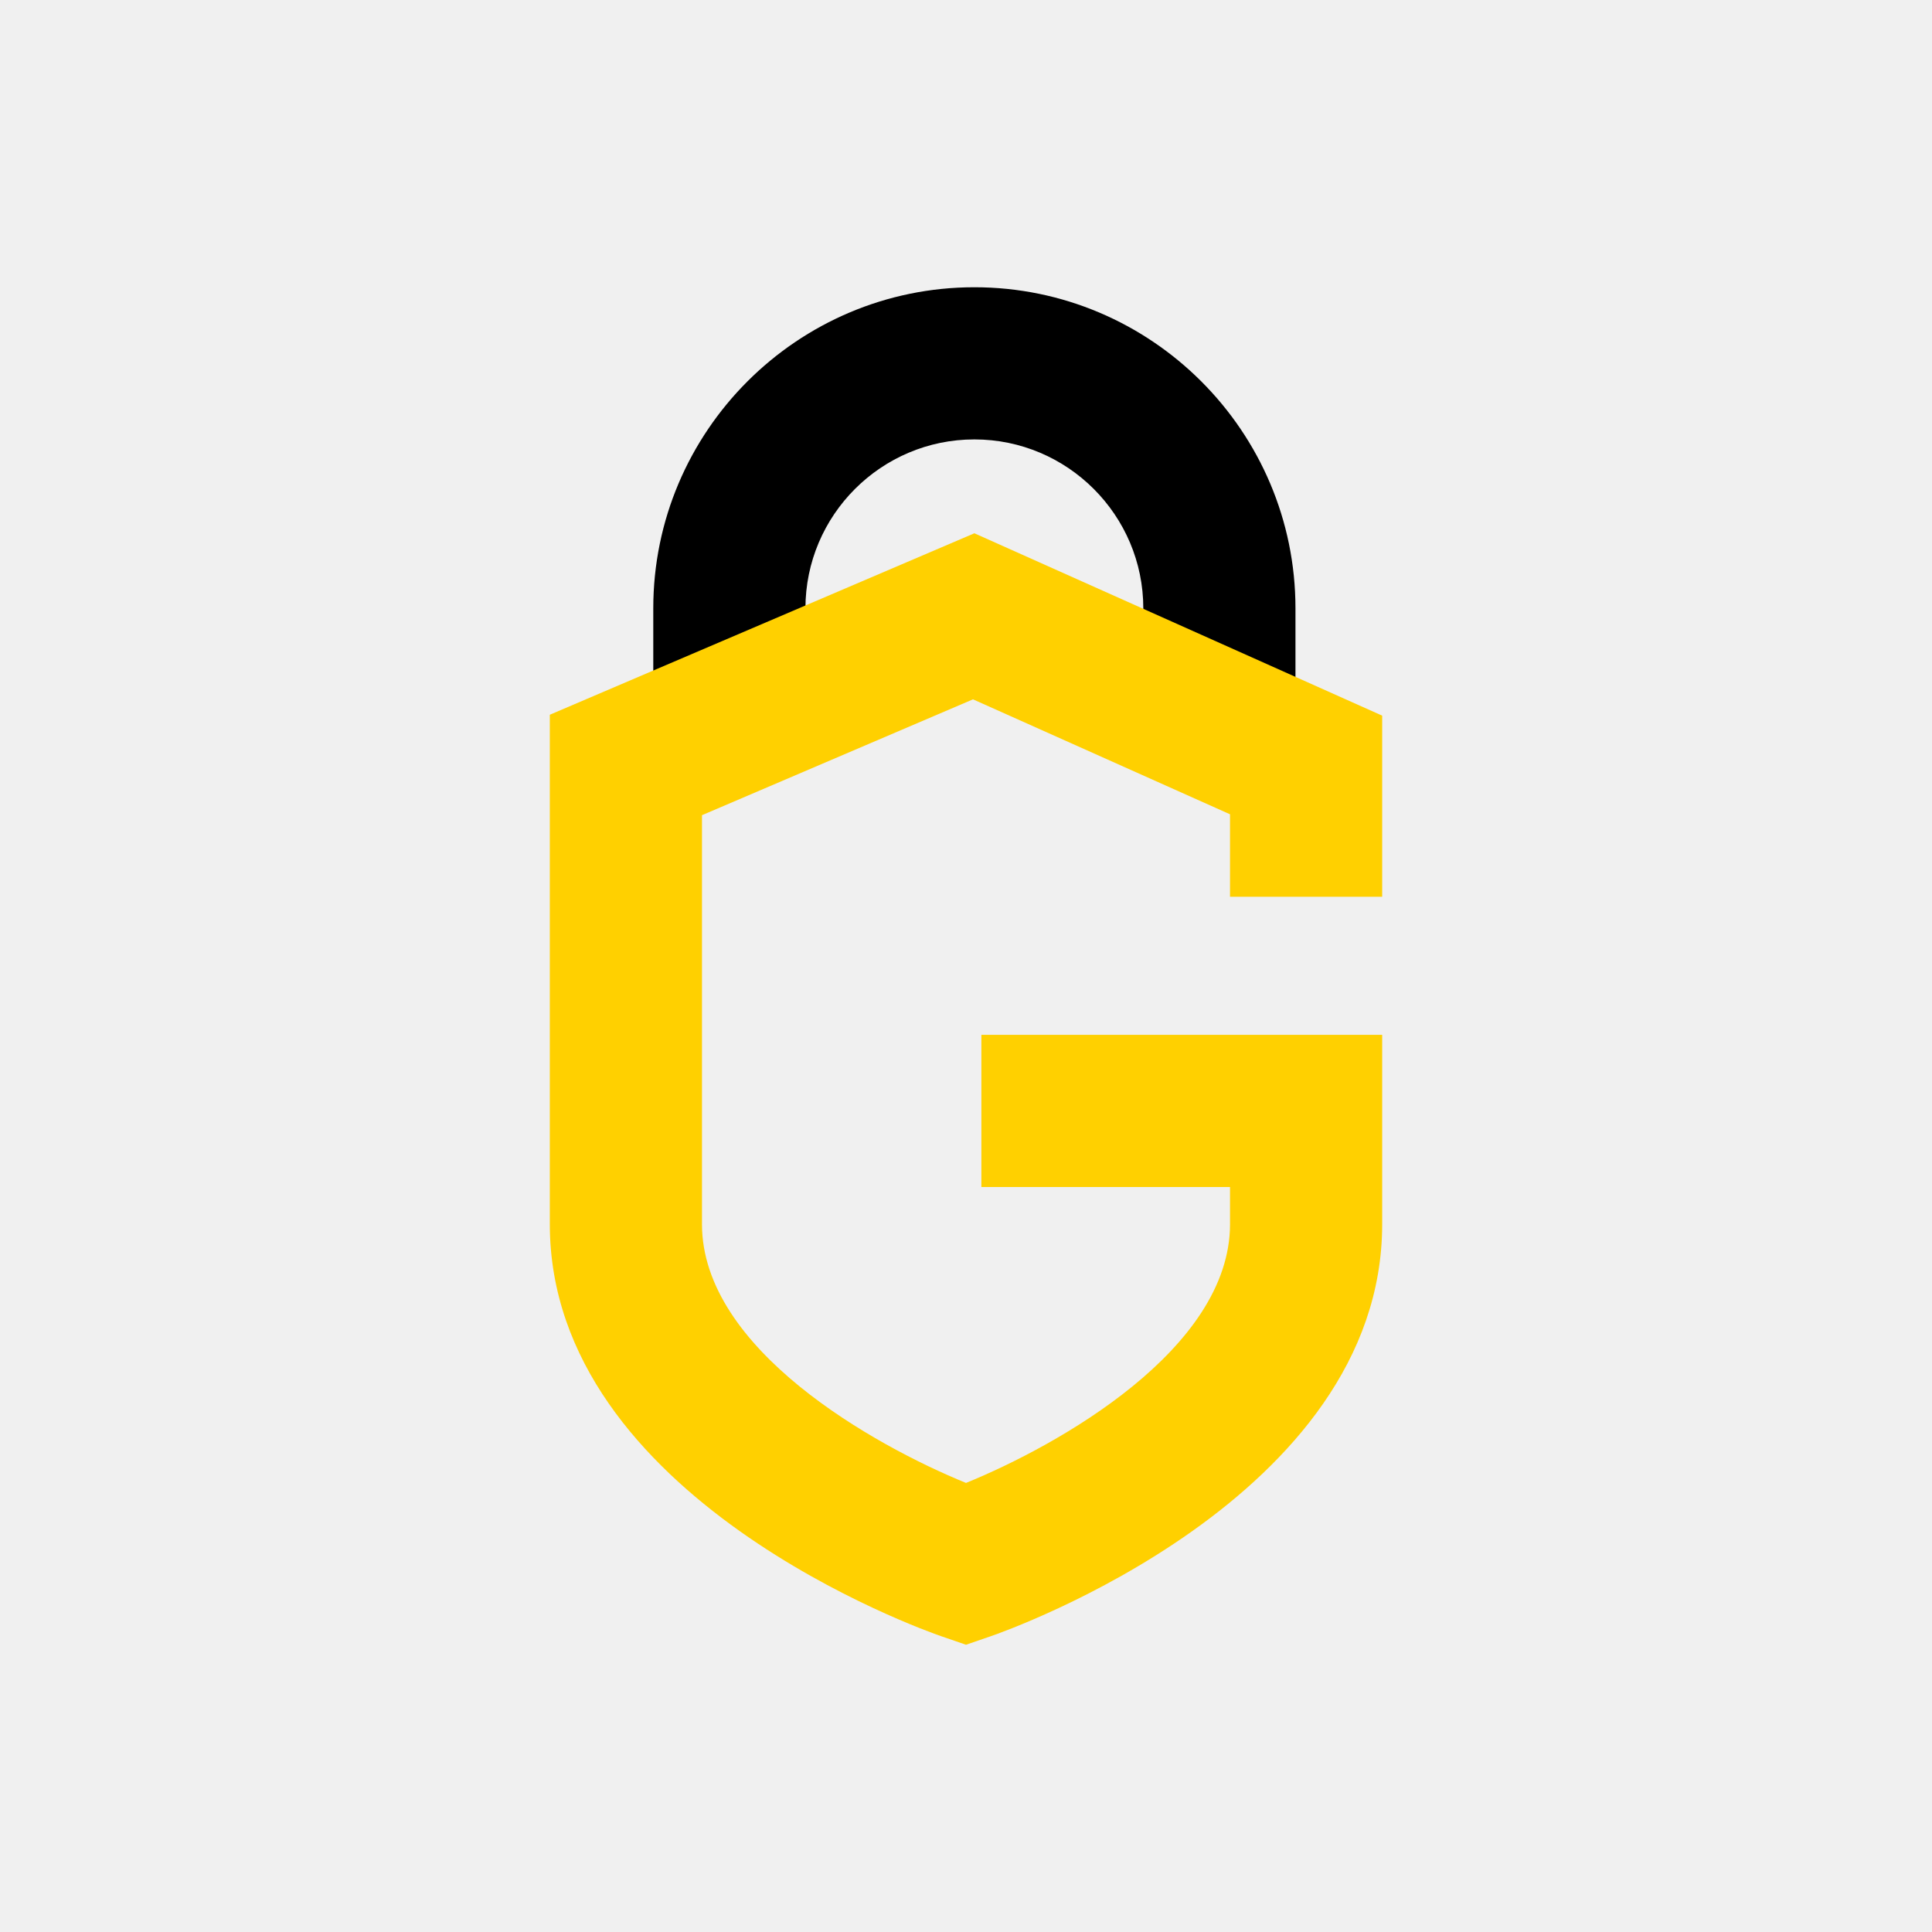
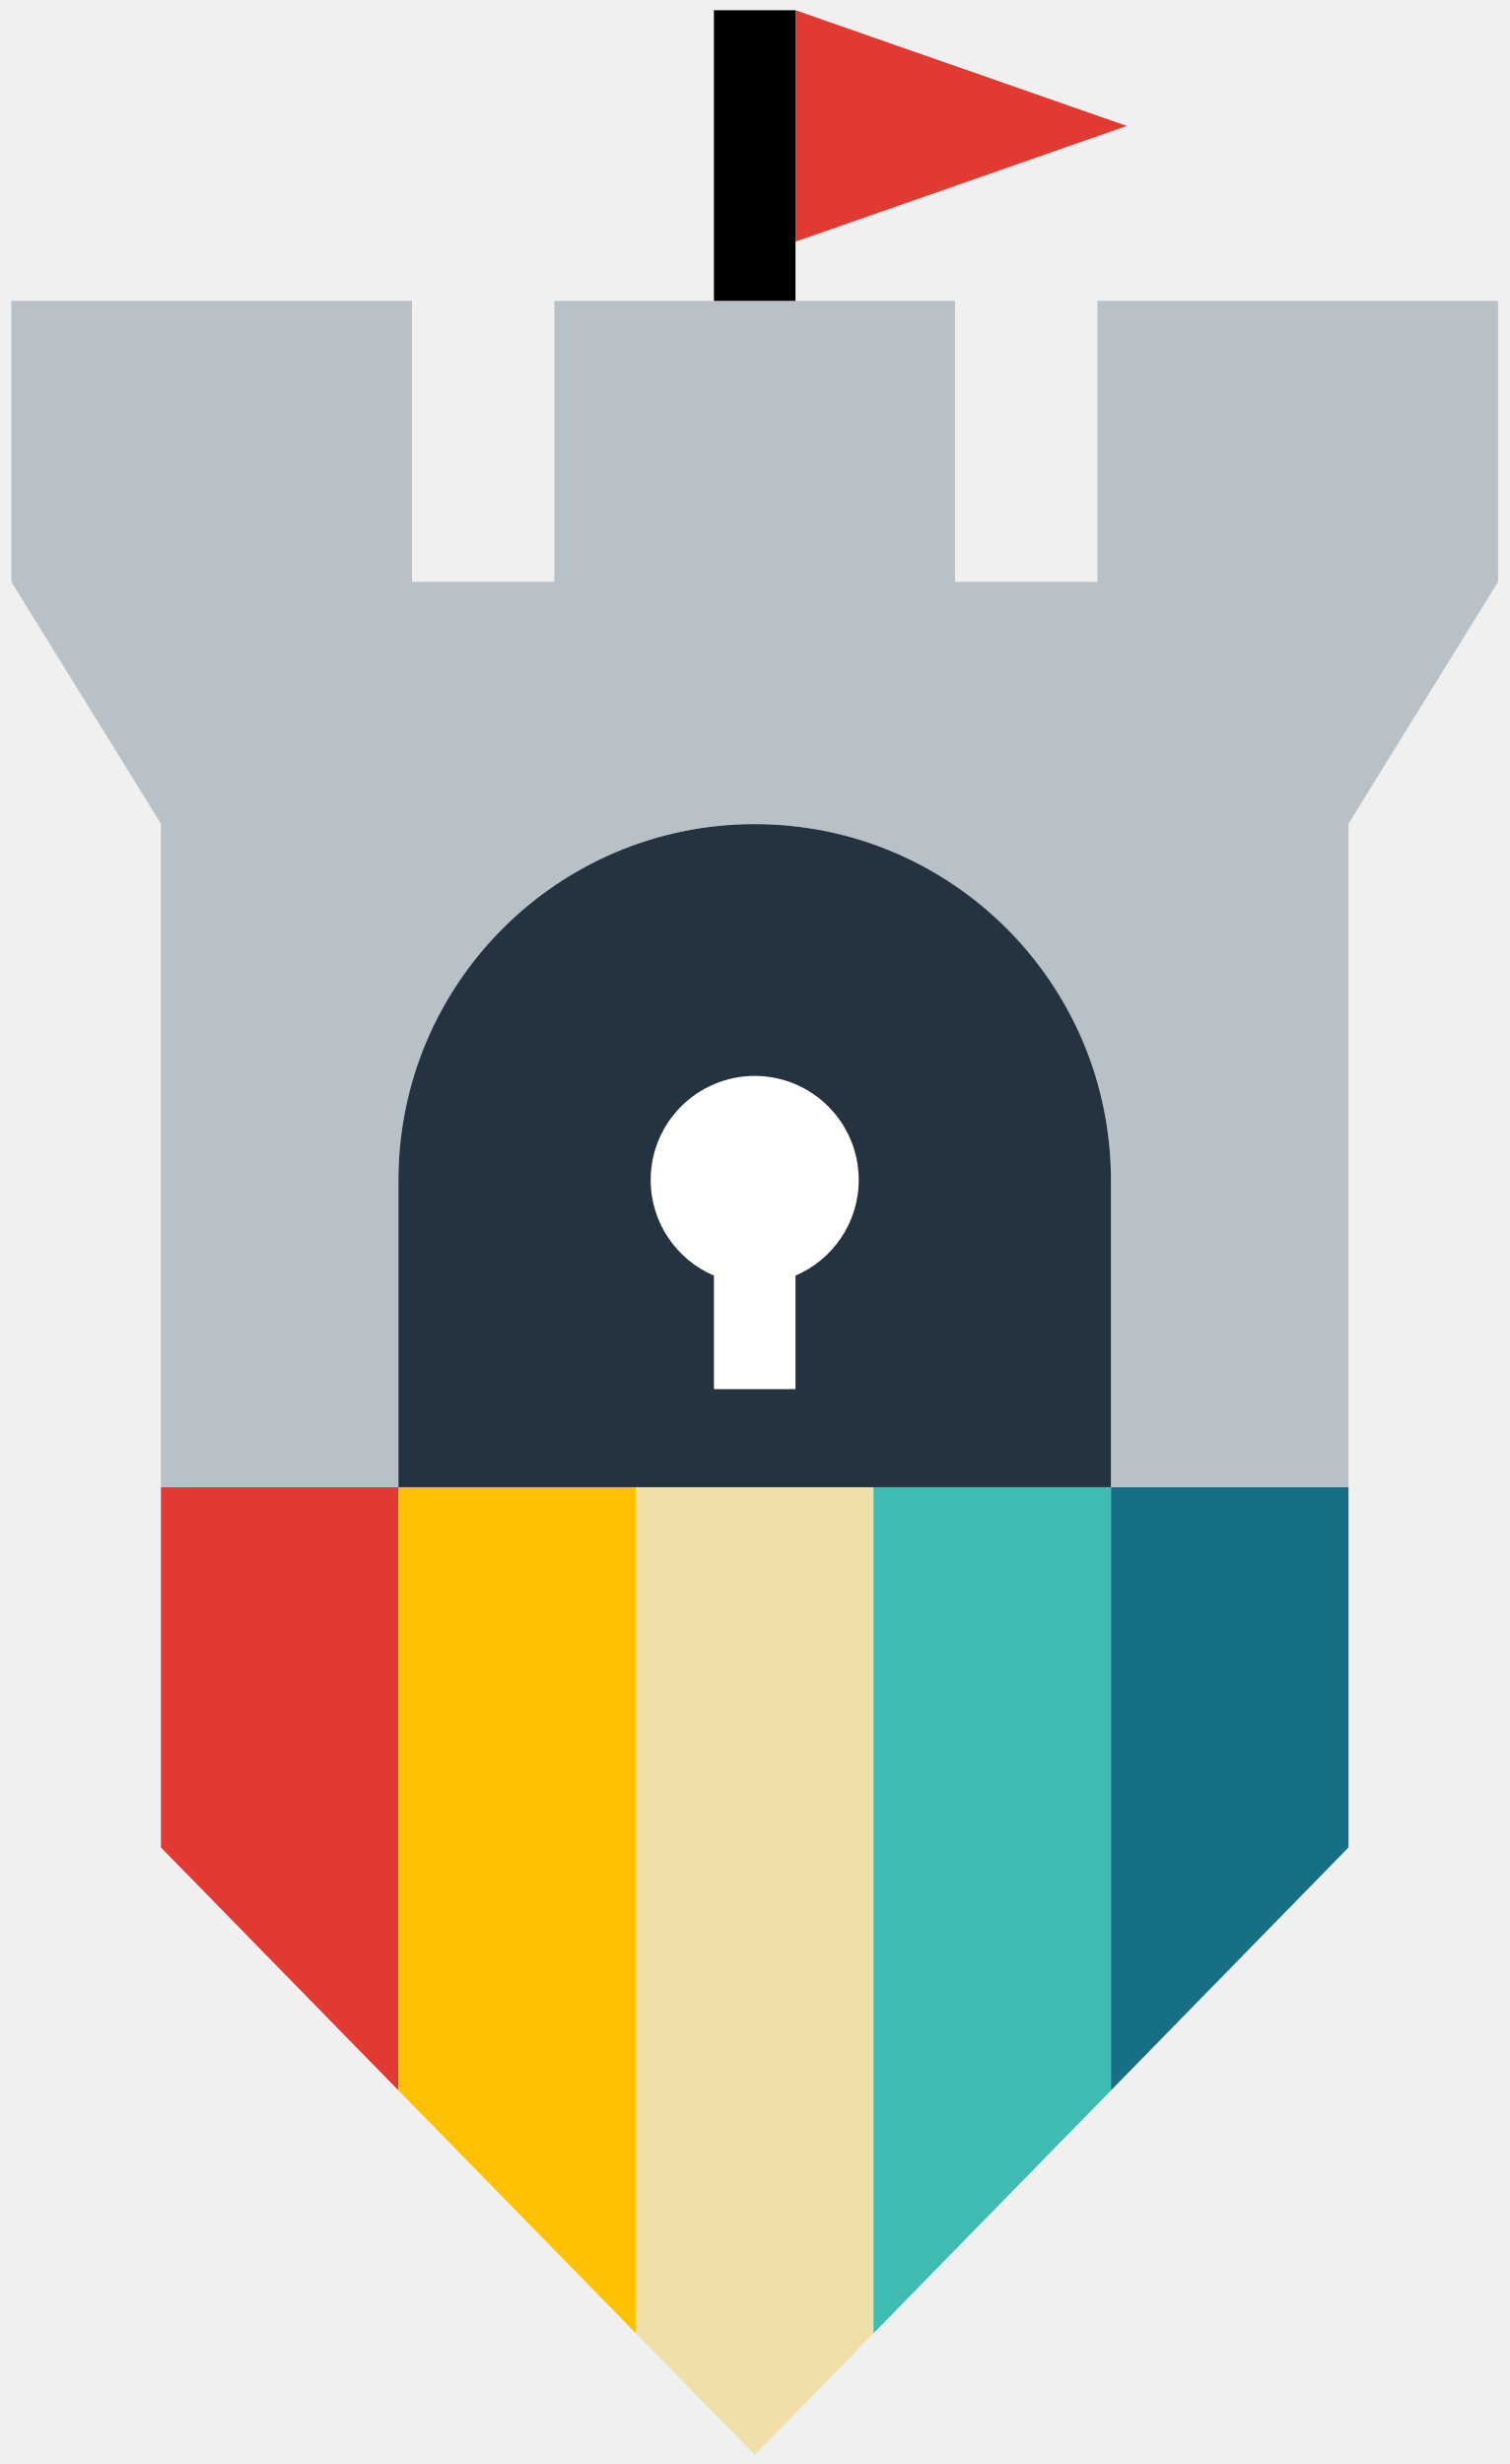
- <svg xmlns="http://www.w3.org/2000/svg" width="512px" height="512px" version="1.1" xml:space="preserve" style="fill-rule:evenodd;clip-rule:evenodd;stroke-linejoin:round;stroke-miterlimit:2;">
+ <svg xmlns="http://www.w3.org/2000/svg" width="100%" height="100%" viewBox="0 0 1004 1639" version="1.1">
  <style>
-         #angle {
-             fill:#000;
+         .switchable {
+             fills:#253340;
        }
        @media (prefers-color-scheme: dark) {
-             #angle {
-                 fill:#fff;
+             .switchable {
+                 fill:#ffffff;
            }
        }
    </style>
-   <path id="angle" d="M343.312,182.838l-40.324,-0l-0,-21.617c-0,-24.686 -20.085,-44.771 -44.771,-44.771c-24.685,-0 -44.767,20.085 -44.767,44.771l-0,21.617l-40.325,-0l0,-21.617c0,-46.921 38.175,-85.096 85.092,-85.096c46.92,0 85.095,38.175 85.095,85.096l0,21.617Z" style="fill:fff;fill-rule:nonzero;" />
-   <path id="g" d="M366.293,237.643l-0,-47.99l-108.073,-48.33l-112.513,48.092l0,135.006c0,72.676 99.5,107.74 103.736,109.199l6.557,2.255l6.557,-2.255c4.236,-1.459 103.736,-36.523 103.736,-109.199l-0,-50.174l-106.218,0l-0,40.325l65.893,-0l0,9.849c0,33.172 -45.689,58.667 -69.964,68.573c-24.307,-9.92 -69.972,-35.412 -69.972,-68.573l-0,-108.385l71.823,-30.703l68.113,30.464l0,21.846l40.325,-0Z" style="fill:#ffd000;fill-rule:nonzero;" />
+   <g id="Bridge">
+     <path d="M107.04,989.25l-0,239.628l157.978,161.606l-0,-401.234l-157.978,-0Z" style="fill:#e23932;fill-rule:nonzero;" />
+     <path d="M265.015,989.25l0,401.234l157.989,161.605l0,-562.839l-157.989,-0Z" style="fill:#ffc000;fill-rule:nonzero;" />
+     <path d="M423.001,989.25l-0,562.839l78.988,80.808l79,-80.808l0,-562.839l-157.988,-0Z" style="fill:#f1dfaa;fill-rule:nonzero;" />
+     <path d="M580.986,989.25l0,562.839l157.978,-161.605l-0,-401.234l-157.978,-0Z" style="fill:#3fbcb2;fill-rule:nonzero;" />
+     <path d="M738.961,989.25l0,401.234l157.989,-161.606l0,-239.628l-157.989,-0Z" style="fill:#166f83;fill-rule:nonzero;" />
+   </g>
+   <path id="Wall" d="M996.422,387.023l-99.477,160.881l-0,441.35l-157.987,-0l0,-204.09c0,-130.875 -106.091,-236.966 -236.966,-236.966c-130.875,0 -236.967,106.091 -236.967,236.966l0,204.09l-157.991,-0l0,-441.35l-99.479,-160.884l0.007,-0l-0,-186.885l266.476,-0l0,186.885l94.72,-0l0,-186.885l266.476,-0l0,186.885l94.72,-0l0,-186.885l266.476,-0l0,186.888l-0.008,0Z" style="fill:#b8c0c8;" />
+   <g id="Door">
+     <path d="M474.871,848.536c-24.726,-10.557 -42.074,-35.103 -42.074,-63.669c0,-38.19 31.005,-69.194 69.195,-69.194c38.189,-0 69.194,31.004 69.194,69.194c0,28.566 -17.348,53.112 -42.074,63.669l0,75.497l-54.241,0l-0,-75.497Z" style="fill:#fff;" />
+     <path d="M265.025,989.254l0,-204.09c0,-130.875 106.092,-236.966 236.967,-236.966c130.875,0 236.966,106.091 236.966,236.966l0,204.09l-473.933,-0Zm209.846,-140.718l-0,75.497l54.241,0l0,-75.497c24.726,-10.557 42.074,-35.103 42.074,-63.669c0,-38.19 -31.005,-69.194 -69.194,-69.194c-38.19,-0 -69.195,31.004 -69.195,69.194c0,28.566 17.348,53.112 42.074,63.669Z" style="fill:#253340;" />
+   </g>
+   <g id="Flag">
+     <rect class="switchable" x="474.869" y="6.813" width="54.242" height="193.322" />
+     <path d="M529.11,160.741l0,-153.928l220.437,76.959l-220.437,76.969Z" style="fill:#e23932;fill-rule:nonzero;" />
+   </g>
</svg>
